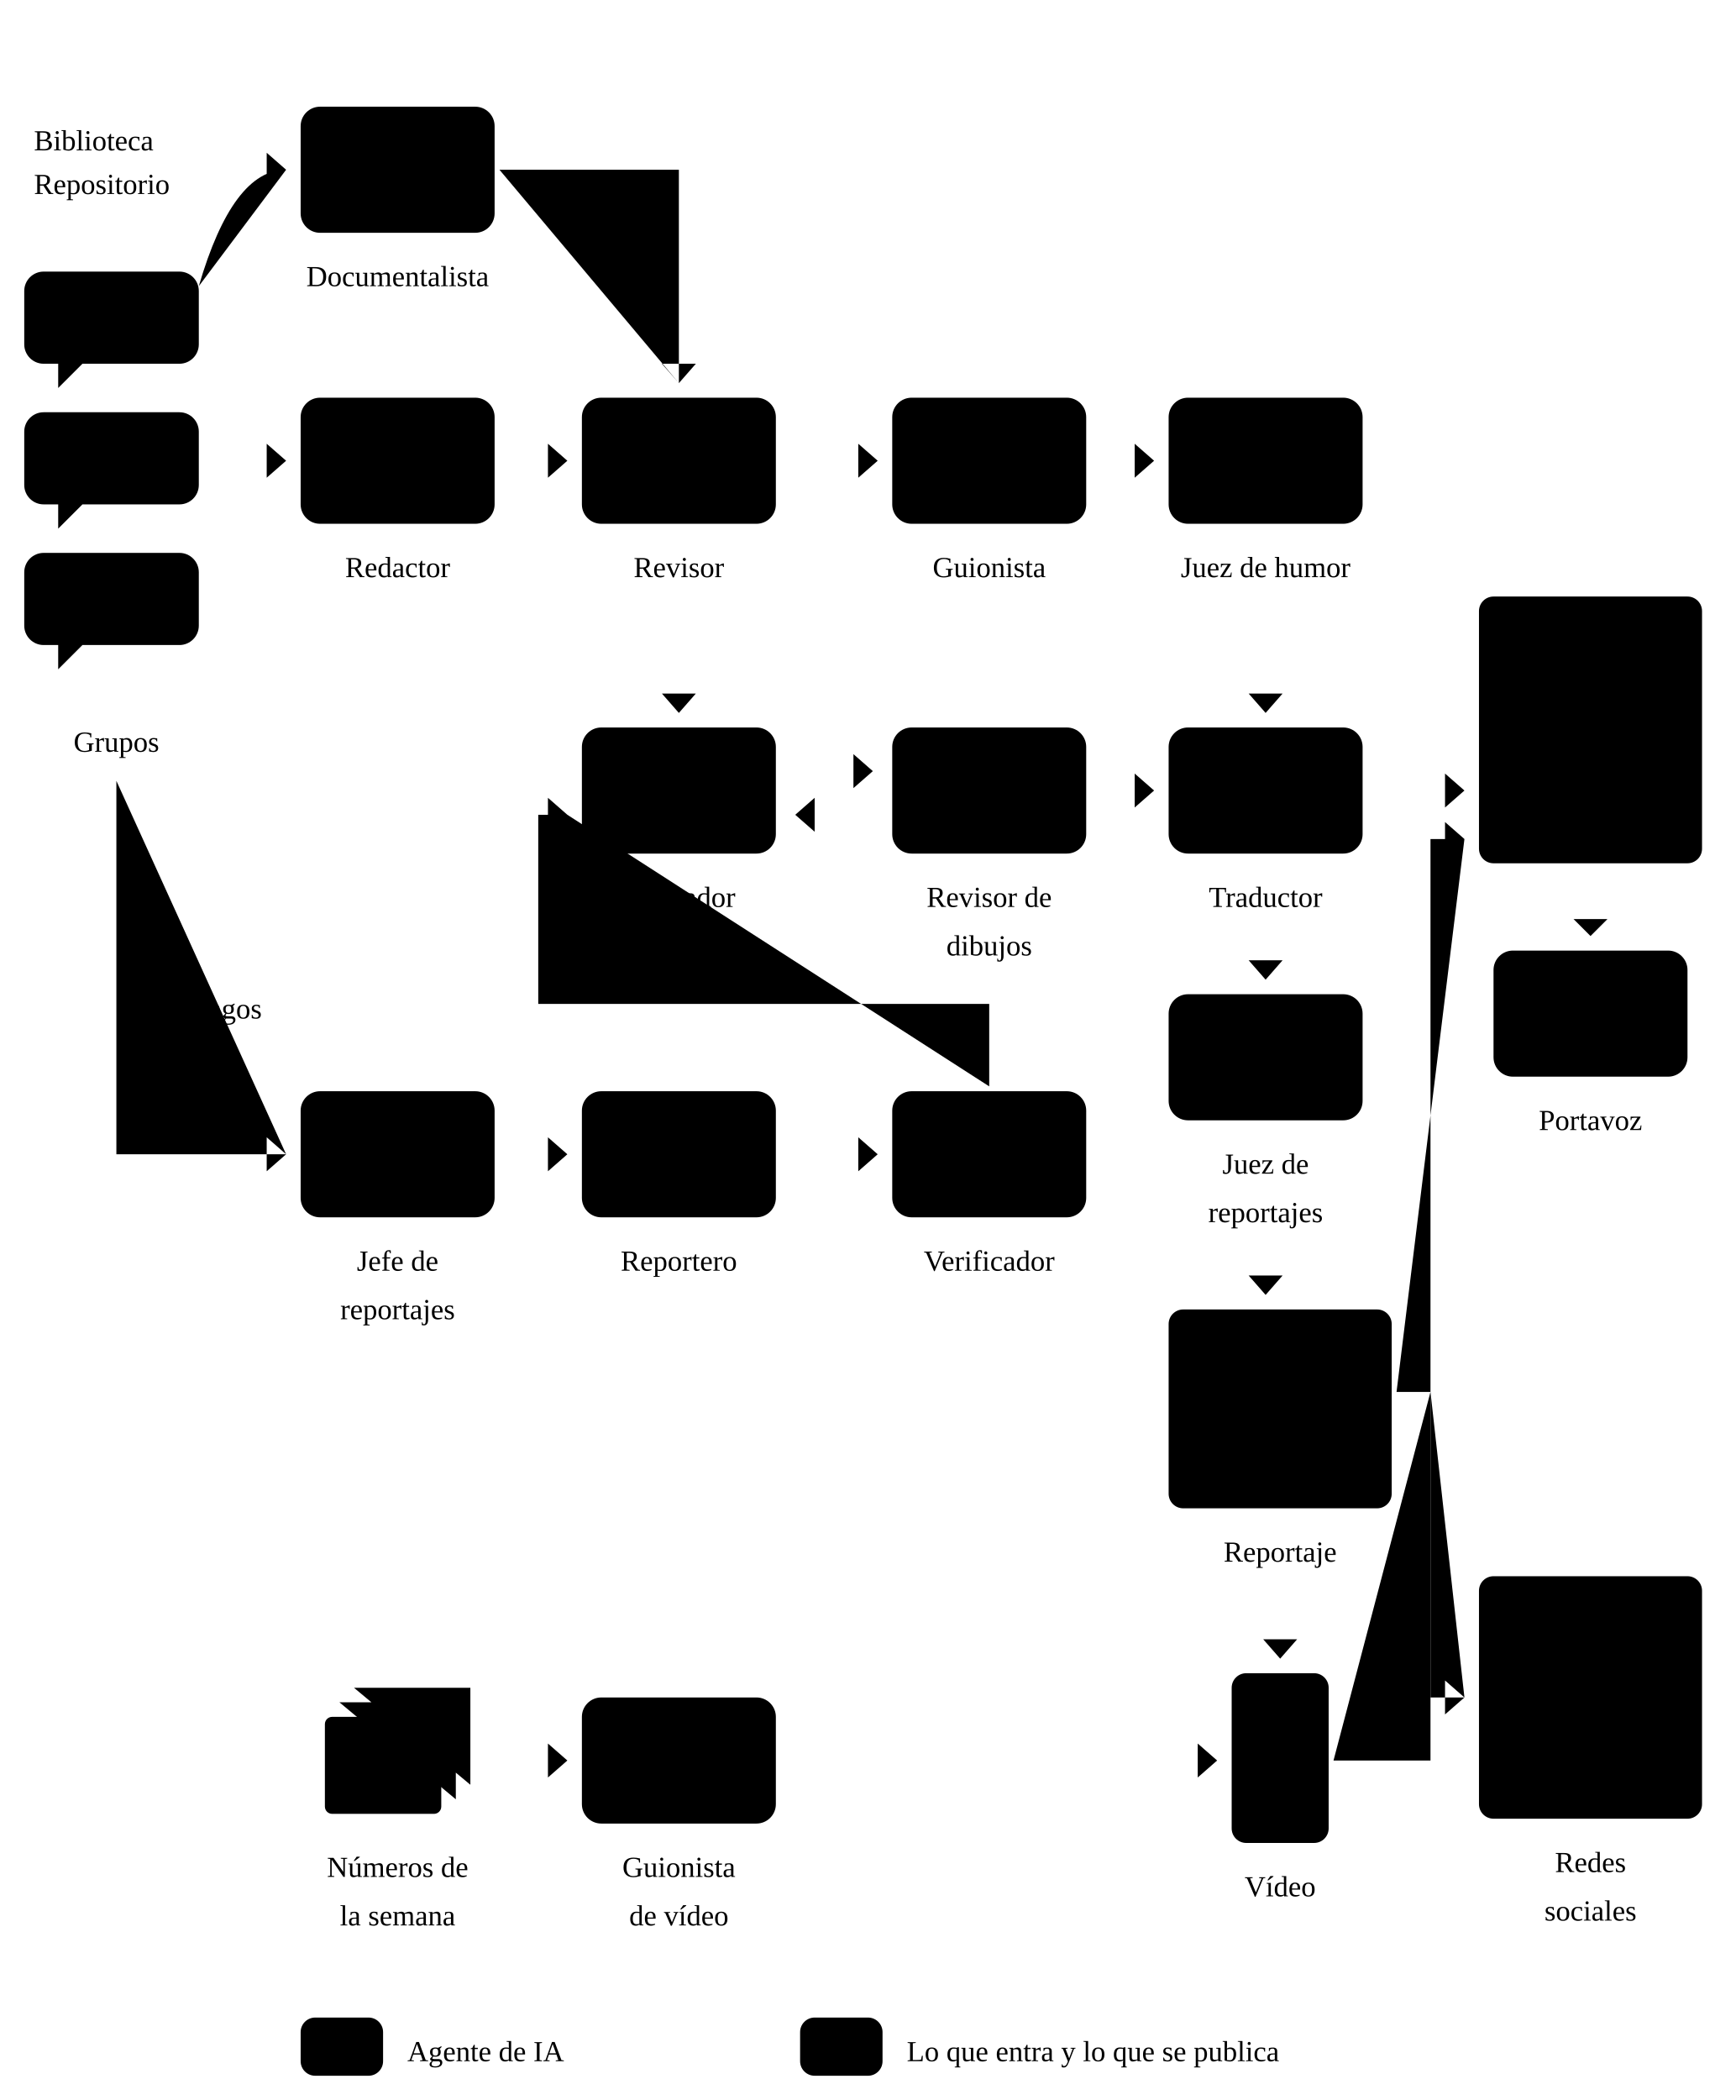
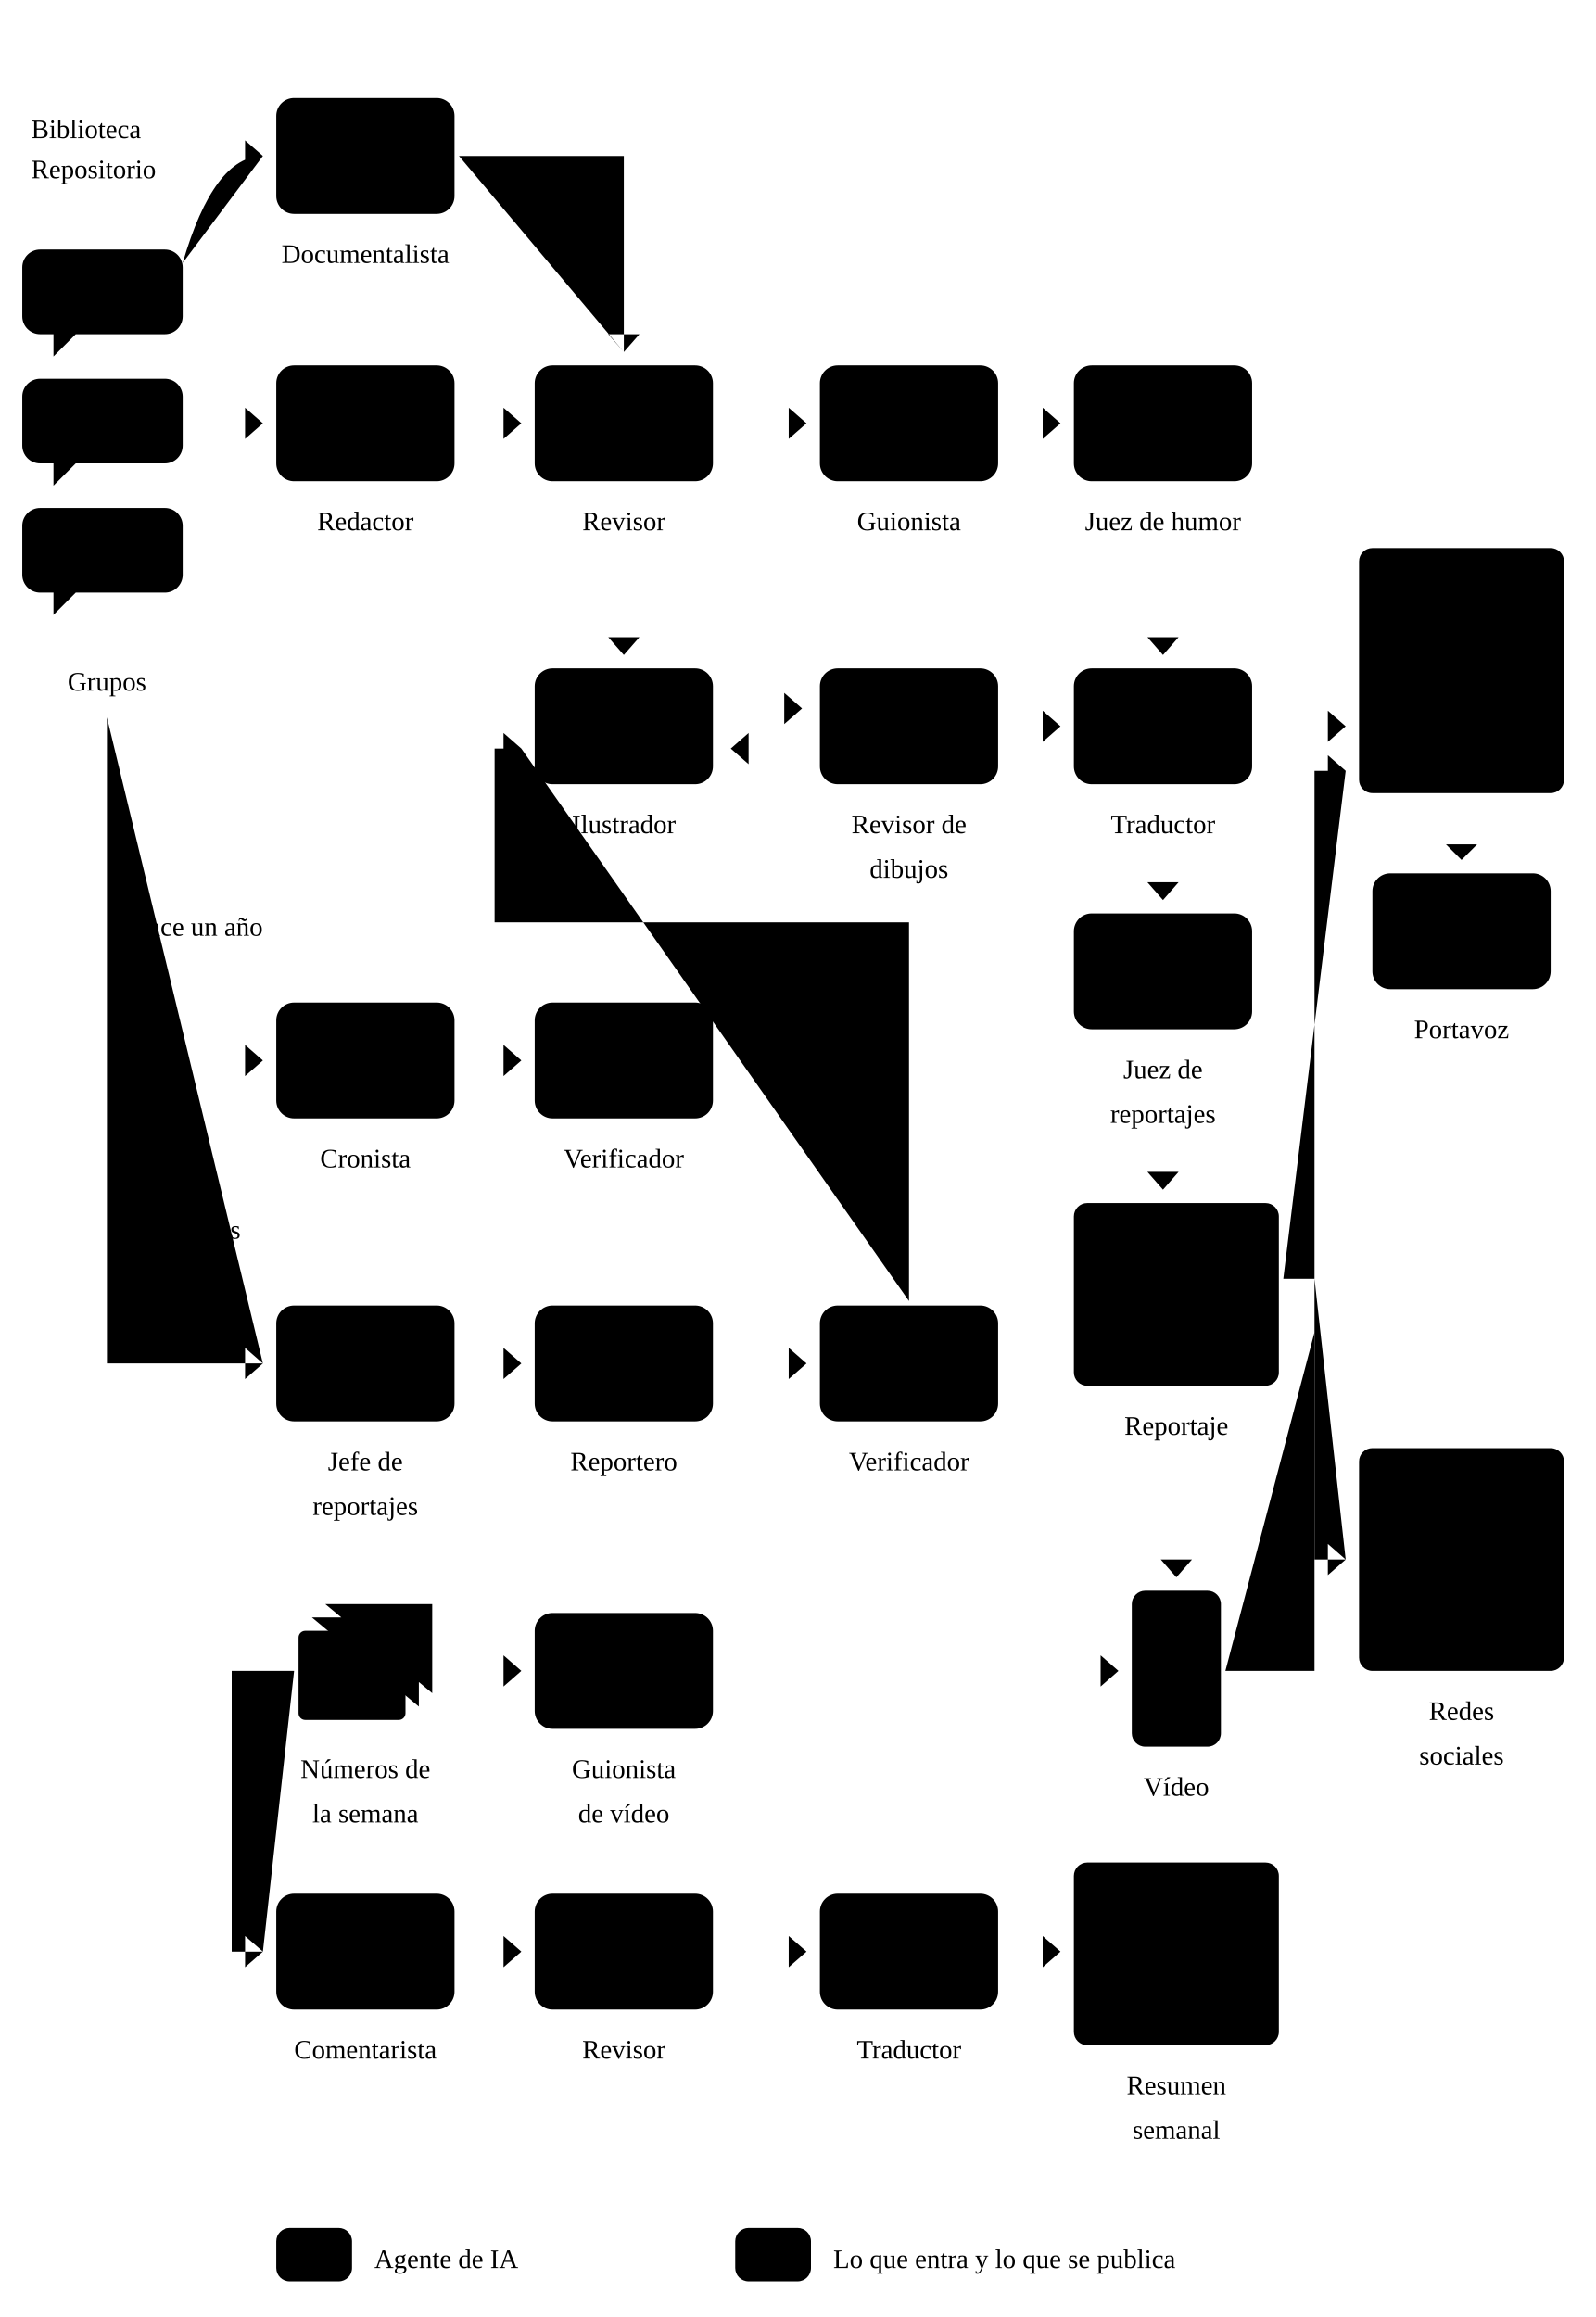
- <svg xmlns="http://www.w3.org/2000/svg" viewBox="0 0 716 866">
+ <svg xmlns="http://www.w3.org/2000/svg" viewBox="0 0 716 1040">
  <path class="t" d="M18 112 h56 a8 8 0 0 1 8 8 v22 a8 8 0 0 1 -8 8 h-40 l-10 10 v-10 h-6 a8 8 0 0 1 -8 -8 v-22 a8 8 0 0 1 8 -8 z" />
  <path class="t" d="M18 170 h56 a8 8 0 0 1 8 8 v22 a8 8 0 0 1 -8 8 h-40 l-10 10 v-10 h-6 a8 8 0 0 1 -8 -8 v-22 a8 8 0 0 1 8 -8 z" />
  <path class="t" d="M18 228 h56 a8 8 0 0 1 8 8 v22 a8 8 0 0 1 -8 8 h-40 l-10 10 v-10 h-6 a8 8 0 0 1 -8 -8 v-22 a8 8 0 0 1 8 -8 z" />
  <path class="t" d="M30 126 h34 M30 136 h22 M30 184 h34 M30 194 h26 M30 242 h34 M30 252 h18" />
  <text class="lbl" x="48" y="310" text-anchor="middle">Grupos</text>
  <text class="lbl" x="14" y="62">Biblioteca</text>
  <text class="lbl" x="14" y="80">Repositorio</text>
  <path class="t" d="M82 118 Q96 70 118 70 M110 63 L118 70 L110 77" />
  <rect class="t fa" x="124" y="44" width="80" height="52" rx="8" />
  <path class="t" d="M146 58 v28 M154 58 v28 M162 62 v24" />
  <path class="a" d="M170 60 l8 26" />
  <text class="lbl" x="164" y="118" text-anchor="middle">Documentalista</text>
  <path class="t" d="M206 70 H280 V158 M273 150 L280 158 L287 150" />
  <path class="t" d="M88 190 L118 190 M110 183 L118 190 L110 197" />
  <rect class="t fa" x="124" y="164" width="80" height="52" rx="8" />
  <path class="a" d="M146 198 L172 172 L180 180 L154 206 L144 208 Z M168 176 L176 184" />
  <text class="lbl" x="164" y="238" text-anchor="middle">Redactor</text>
  <path class="t" d="M206 190 L234 190 M226 183 L234 190 L226 197" />
  <rect class="t fa" x="240" y="164" width="80" height="52" rx="8" />
  <path class="r" d="M260 190 L274 204 L300 176" />
  <text class="lbl" x="280" y="238" text-anchor="middle">Revisor</text>
  <path class="t" d="M322 190 L362 190 M354 183 L362 190 L354 197" />
  <rect class="t fa" x="368" y="164" width="80" height="52" rx="8" />
  <path class="t" d="M392 178 h26 a5 5 0 0 1 5 5 v10 a5 5 0 0 1 -5 5 h-16 l-6 6 v-6 h-4 a5 5 0 0 1 -5 -5 v-10 a5 5 0 0 1 5 -5 z" />
  <path class="a" d="M395 186 h20 M395 192 h12" />
  <text class="lbl" x="408" y="238" text-anchor="middle">Guionista</text>
  <path class="t" d="M450 190 L476 190 M468 183 L476 190 L468 197" />
  <rect class="t fa" x="482" y="164" width="80" height="52" rx="8" />
  <path class="a" d="M530 178.5 L521.5 170 L506 185.5 L514.5 194 Z" />
  <path class="t" d="M522.2 186.2 L536.4 200.4 M500 206 h24" />
  <text class="lbl" x="522" y="238" text-anchor="middle">Juez de humor</text>
  <path class="t" d="M280 248 V294 M273 286 L280 294 L287 286" />
  <path class="t" d="M522 248 V294 M515 286 L522 294 L529 286" />
  <rect class="t fa" x="240" y="300" width="80" height="52" rx="8" />
  <path class="a" d="M258 340 Q268 316 282 328 T304 314" />
  <circle class="fz" cx="304" cy="314" r="4" />
  <text class="lbl" x="280" y="374" text-anchor="middle">Ilustrador</text>
  <path class="t" d="M324 318 L360 318 M352 311 L360 318 L352 325 M364 336 L328 336 M336 329 L328 336 L336 343" />
  <rect class="t fa" x="368" y="300" width="80" height="52" rx="8" />
  <path class="t" d="M386 326 Q408 306 430 326 Q408 346 386 326 Z" />
  <circle class="a" cx="408" cy="326" r="7" />
  <circle class="ft" cx="408" cy="326" r="3" />
  <text class="lbl" x="408" y="374" text-anchor="middle">Revisor de</text>
  <text class="lbl" x="408" y="394" text-anchor="middle">dibujos</text>
  <path class="t" d="M450 326 L476 326 M468 319 L476 326 L468 333" />
  <rect class="t fa" x="482" y="300" width="80" height="52" rx="8" />
  <text class="ft" x="496" y="331" font-family="Newsreader, Georgia, serif" font-size="15" font-weight="700" text-anchor="middle">ES</text>
  <path class="a" d="M507 326 L517 326 M513 322 L517 326 L513 330" />
  <text class="ft" x="531" y="321" font-family="Newsreader, Georgia, serif" font-size="10.5" font-weight="700" text-anchor="middle">CA</text>
  <text class="ft" x="551" y="321" font-family="Newsreader, Georgia, serif" font-size="10.5" font-weight="700" text-anchor="middle">GL</text>
  <text class="ft" x="531" y="337" font-family="Newsreader, Georgia, serif" font-size="10.5" font-weight="700" text-anchor="middle">EU</text>
  <text class="ft" x="551" y="337" font-family="Newsreader, Georgia, serif" font-size="10.5" font-weight="700" text-anchor="middle">EN</text>
  <text class="lbl" x="522" y="374" text-anchor="middle">Traductor</text>
  <path class="t" d="M564 326 L604 326 M596 319 L604 326 L596 333" />
  <rect class="t" x="610" y="246" width="92" height="110" rx="6" />
  <path class="t" d="M622 266 h68 M622 274 h68" />
  <path class="t" d="M622 290 h30 M622 300 h30 M622 310 h30 M622 320 h30 M660 290 h30 v34 h-30 z" />
  <text class="lbl" x="656" y="346" text-anchor="middle">7:00</text>
  <path class="t" d="M656 358 L656 386 M649 379 L656 386 L663 379" />
  <rect class="t fa" x="616" y="392" width="80" height="52" rx="8" />
  <path class="a" d="M640.5 414.5 L667.5 407 L667.5 425 L640.5 419 Z M653.4 423.2 a4.5 4.5 0 1 1 -8.7 -2.4" />
  <text class="lbl" x="656" y="466" text-anchor="middle">Portavoz</text>
-   <text class="lbl" x="58" y="420">Domingos</text>
-   <path class="t" d="M48 322 V476 H118 M110 469 L118 476 L110 483" />
+   <text class="lbl" x="58" y="420">Hace un año</text>
+   <path class="t" d="M48 322 V612 H118 M110 605 L118 612 L110 619 M48 476 H118 M110 469 L118 476 L110 483" />
  <rect class="t fa" x="124" y="450" width="80" height="52" rx="8" />
-   <circle class="t" cx="164" cy="476" r="14" />
-   <circle class="ft" cx="164" cy="476" r="4" />
-   <text class="lbl" x="164" y="524" text-anchor="middle">Jefe de</text>
-   <text class="lbl" x="164" y="544" text-anchor="middle">reportajes</text>
+   <path class="t" d="M150 476 A14 14 0 1 0 164 462 A15.2 15.2 0 0 0 153.5 466.3 L150 469.8 M150 462 V469.8 H157.8" />
+   <path class="a" d="M164 468.2 V476 L170.2 479.1" />
+   <text class="lbl" x="164" y="524" text-anchor="middle">Cronista</text>
  <path class="t" d="M206 476 L234 476 M226 469 L234 476 L226 483" />
  <rect class="t fa" x="240" y="450" width="80" height="52" rx="8" />
-   <circle class="t" cx="274" cy="472" r="10" />
-   <path class="a" d="M281 479 L294 492" />
-   <text class="lbl" x="280" y="524" text-anchor="middle">Reportero</text>
-   <path class="t" d="M322 476 L362 476 M354 469 L362 476 L354 483" />
-   <rect class="t fa" x="368" y="450" width="80" height="52" rx="8" />
-   <path class="t" d="M384 464 h20 M384 474 h20 M384 484 h14" />
-   <path class="a" d="M410 478 L418 486 L434 466" />
-   <text class="lbl" x="408" y="524" text-anchor="middle">Verificador</text>
-   <path class="t" d="M408 448 V414 H222 V336 H234 M226 329 L234 336 L226 343" />
+   <path class="t" d="M256 464 h20 M256 474 h20 M256 484 h14" />
+   <path class="a" d="M282 478 L290 486 L306 466" />
+   <text class="lbl" x="280" y="524" text-anchor="middle">Verificador</text>
+   <path class="t" d="M322 476 H408" />
+   <text class="lbl" x="58" y="556">Domingos</text>
+   <g transform="translate(0 136)">
+     <rect class="t fa" x="124" y="450" width="80" height="52" rx="8" />
+     <circle class="t" cx="164" cy="476" r="14" />
+     <circle class="ft" cx="164" cy="476" r="4" />
+     <text class="lbl" x="164" y="524" text-anchor="middle">Jefe de</text>
+     <text class="lbl" x="164" y="544" text-anchor="middle">reportajes</text>
+     <path class="t" d="M206 476 L234 476 M226 469 L234 476 L226 483" />
+     <rect class="t fa" x="240" y="450" width="80" height="52" rx="8" />
+     <circle class="t" cx="274" cy="472" r="10" />
+     <path class="a" d="M281 479 L294 492" />
+     <text class="lbl" x="280" y="524" text-anchor="middle">Reportero</text>
+     <path class="t" d="M322 476 L362 476 M354 469 L362 476 L354 483" />
+     <rect class="t fa" x="368" y="450" width="80" height="52" rx="8" />
+     <path class="t" d="M384 464 h20 M384 474 h20 M384 484 h14" />
+     <path class="a" d="M410 478 L418 486 L434 466" />
+     <text class="lbl" x="408" y="524" text-anchor="middle">Verificador</text>
+   </g>
+   <path class="t" d="M408 584 V414 H222 V336 H234 M226 329 L234 336 L226 343" />
  <path class="t" d="M522 382 V404 M515 396 L522 404 L529 396" />
  <rect class="t fa" x="482" y="410" width="80" height="52" rx="8" />
  <path class="t" d="M522 422 V452 M512 452 H532 M502 427 H542" />
  <path class="a" d="M502 427 L496 441 M502 427 L508 441 M542 427 L536 441 M542 427 L548 441 M495 441 h14 a7 5 0 0 1 -14 0 z M535 441 h14 a7 5 0 0 1 -14 0 z" />
  <text class="lbl" x="522" y="484" text-anchor="middle">Juez de</text>
  <text class="lbl" x="522" y="504" text-anchor="middle">reportajes</text>
  <path class="t" d="M522 512 V534 M515 526 L522 534 L529 526" />
  <g transform="translate(0 104)">
    <rect class="t" x="482" y="436" width="92" height="82" rx="6" />
    <path class="t" d="M494 452 h68 M494 460 h68 M494 474 h68 M494 484 h68 M494 494 h68 M494 504 h40" />
    <text class="lbl" x="528" y="540" text-anchor="middle">Reportaje</text>
  </g>
  <path class="t" d="M576 574 H590 V346 H604 M596 339 L604 346 L596 353" />
-   <path class="t" d="M528 654 V684 M521 676 L528 684 L535 676" />
+   <path class="t" d="M528 654 V708 M521 700 L528 708 L535 700" />
  <path class="t" d="M590 574 V700 H604 M596 693 L604 700 L596 707" />
  <rect class="t" x="610" y="650" width="92" height="100" rx="6" />
  <path class="t" d="M650 681 L662 674 M650 691 L662 698" />
  <circle class="a" cx="667" cy="671" r="6" />
  <circle class="a" cx="645" cy="686" r="6" />
  <circle class="a" cx="667" cy="701" r="6" />
  <text class="lbl" x="656" y="736" text-anchor="middle">Dom. 9:00</text>
  <text class="lbl" x="656" y="772" text-anchor="middle">Redes</text>
  <text class="lbl" x="656" y="792" text-anchor="middle">sociales</text>
-   <g transform="translate(0 128)">
+   <g transform="translate(0 152)">
    <path class="t" d="M146 568 h48 v40 M140 574 h48 v40" />
    <rect class="t" x="134" y="580" width="48" height="40" rx="3" />
    <path class="t" d="M141 591 h34 M141 600 h34 M141 609 h22" />
    <text class="lbl" x="164" y="646" text-anchor="middle">Números de</text>
    <text class="lbl" x="164" y="666" text-anchor="middle">la semana</text>
    <path class="t" d="M206 598 L234 598 M226 591 L234 598 L226 605" />
    <rect class="t fa" x="240" y="572" width="80" height="52" rx="8" />
    <rect class="t" x="262" y="594" width="36" height="20" rx="2" />
    <path class="a" d="M262 590 L294 581 L296 587 L264 596 Z" />
    <text class="lbl" x="280" y="646" text-anchor="middle">Guionista</text>
    <text class="lbl" x="280" y="666" text-anchor="middle">de vídeo</text>
    <path class="t" d="M322 598 L502 598 M494 591 L502 598 L494 605" />
    <rect class="t" x="508" y="562" width="40" height="70" rx="6" />
    <path class="t" d="M522 586 L539 597 L522 608 Z" />
    <text class="lbl" x="528" y="654" text-anchor="middle">Vídeo</text>
    <path class="t" d="M550 598 H590 V446" />
  </g>
-   <g transform="translate(0 128)">
+   <path class="t" d="M132 750 H104 V876 H118 M110 869 L118 876 L110 883" />
+   <rect class="t fa" x="124" y="850" width="80" height="52" rx="8" />
+   <path class="a" d="M164.0 860.0 L168.1 870.3 L179.2 871.1 L170.7 878.2 L173.4 888.9 L164.0 883.0 L154.6 888.9 L157.3 878.2 L148.8 871.1 L159.9 870.3 Z" />
+   <text class="lbl" x="164" y="924" text-anchor="middle">Comentarista</text>
+   <path class="t" d="M206 876 L234 876 M226 869 L234 876 L226 883" />
+   <rect class="t fa" x="240" y="850" width="80" height="52" rx="8" />
+   <path class="r" d="M260 876 L274 890 L300 862" />
+   <text class="lbl" x="280" y="924" text-anchor="middle">Revisor</text>
+   <path class="t" d="M322 876 L362 876 M354 869 L362 876 L354 883" />
+   <rect class="t fa" x="368" y="850" width="80" height="52" rx="8" />
+   <text class="ft" x="382" y="881" font-family="Newsreader, Georgia, serif" font-size="15" font-weight="700" text-anchor="middle">ES</text>
+   <path class="a" d="M393 876 L403 876 M399 872 L403 876 L399 880" />
+   <text class="ft" x="417" y="871" font-family="Newsreader, Georgia, serif" font-size="10.5" font-weight="700" text-anchor="middle">CA</text>
+   <text class="ft" x="437" y="871" font-family="Newsreader, Georgia, serif" font-size="10.5" font-weight="700" text-anchor="middle">GL</text>
+   <text class="ft" x="417" y="887" font-family="Newsreader, Georgia, serif" font-size="10.5" font-weight="700" text-anchor="middle">EU</text>
+   <text class="ft" x="437" y="887" font-family="Newsreader, Georgia, serif" font-size="10.5" font-weight="700" text-anchor="middle">EN</text>
+   <text class="lbl" x="408" y="924" text-anchor="middle">Traductor</text>
+   <path class="t" d="M450 876 L476 876 M468 869 L476 876 L468 883" />
+   <rect class="t" x="482" y="836" width="92" height="82" rx="6" />
+   <path class="t" d="M494 852 h68 M494 860 h68 M494 874 h30 M494 884 h30 M494 894 h30 M494 904 h30 M532 874 h30 v30 h-30 z" />
+   <text class="lbl" x="528" y="940" text-anchor="middle">Resumen</text>
+   <text class="lbl" x="528" y="960" text-anchor="middle">semanal</text>
+   <g transform="translate(0 296)">
    <path class="t" d="M14 690 H702" />
    <rect class="t fa" x="124" y="704" width="34" height="24" rx="6" />
    <text class="lbl" x="168" y="722">Agente de IA</text>
    <rect class="t" x="330" y="704" width="34" height="24" rx="6" />
    <text class="lbl" x="374" y="722">Lo que entra y lo que se publica</text>
  </g>
</svg>
